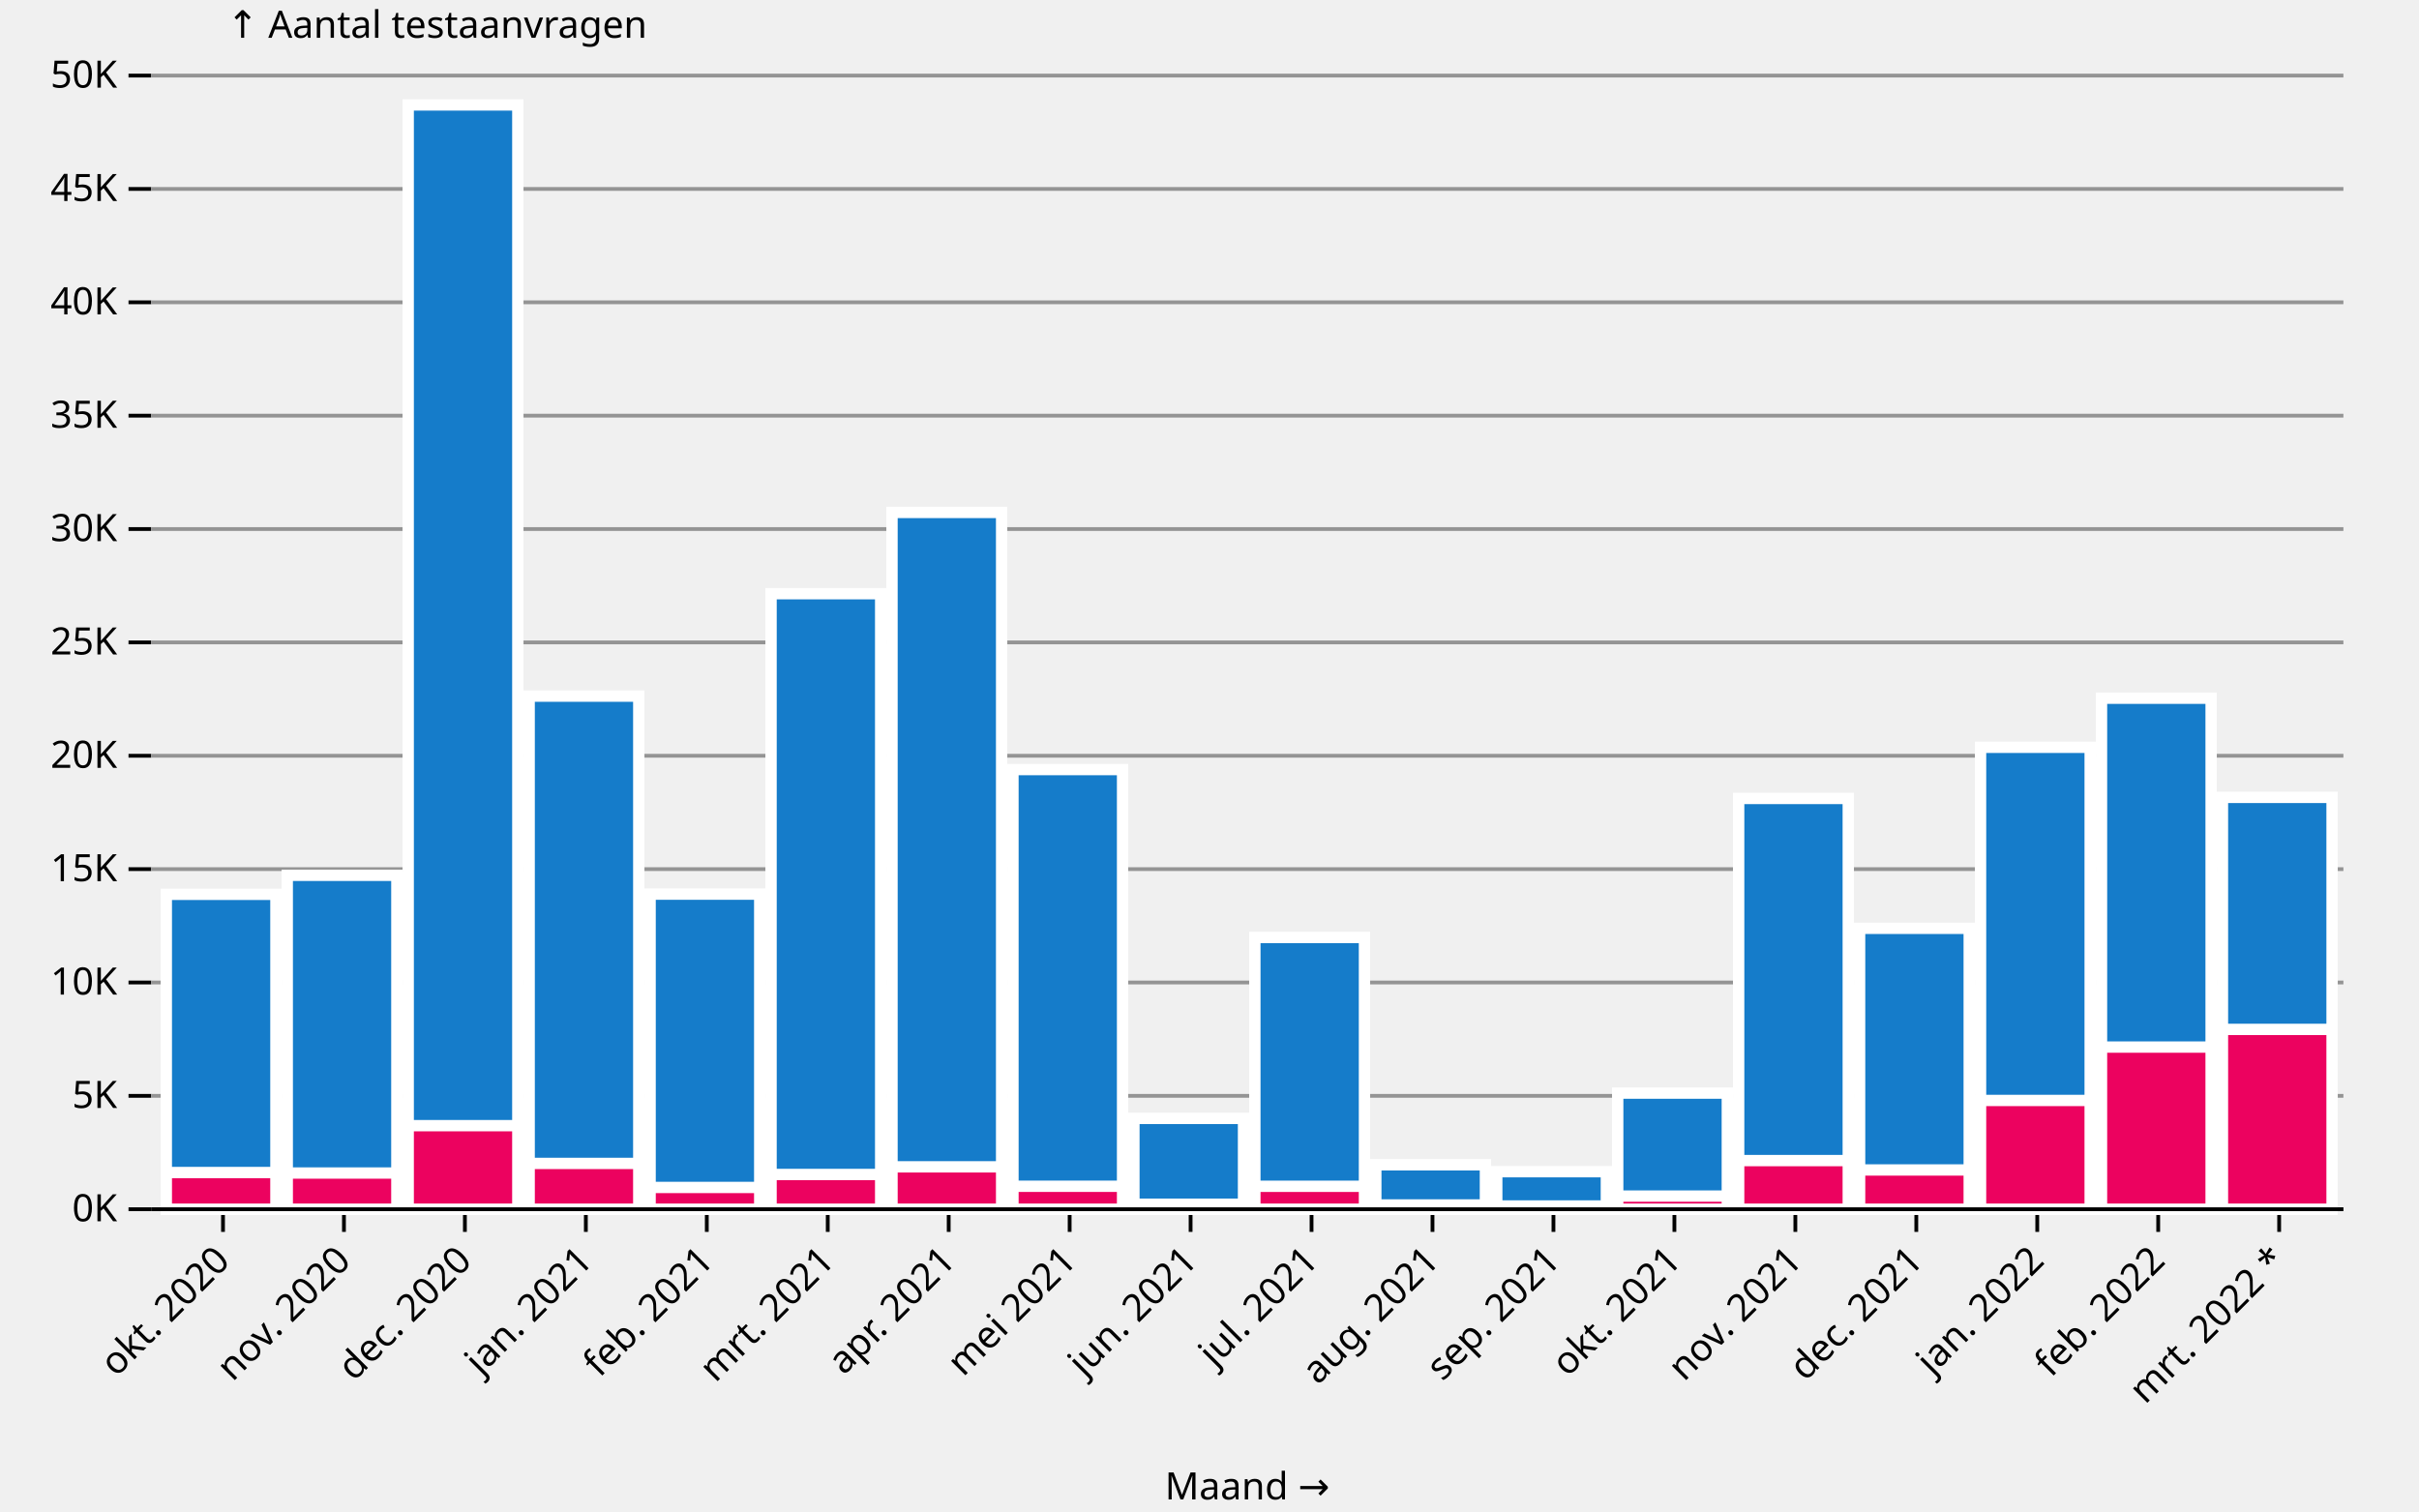
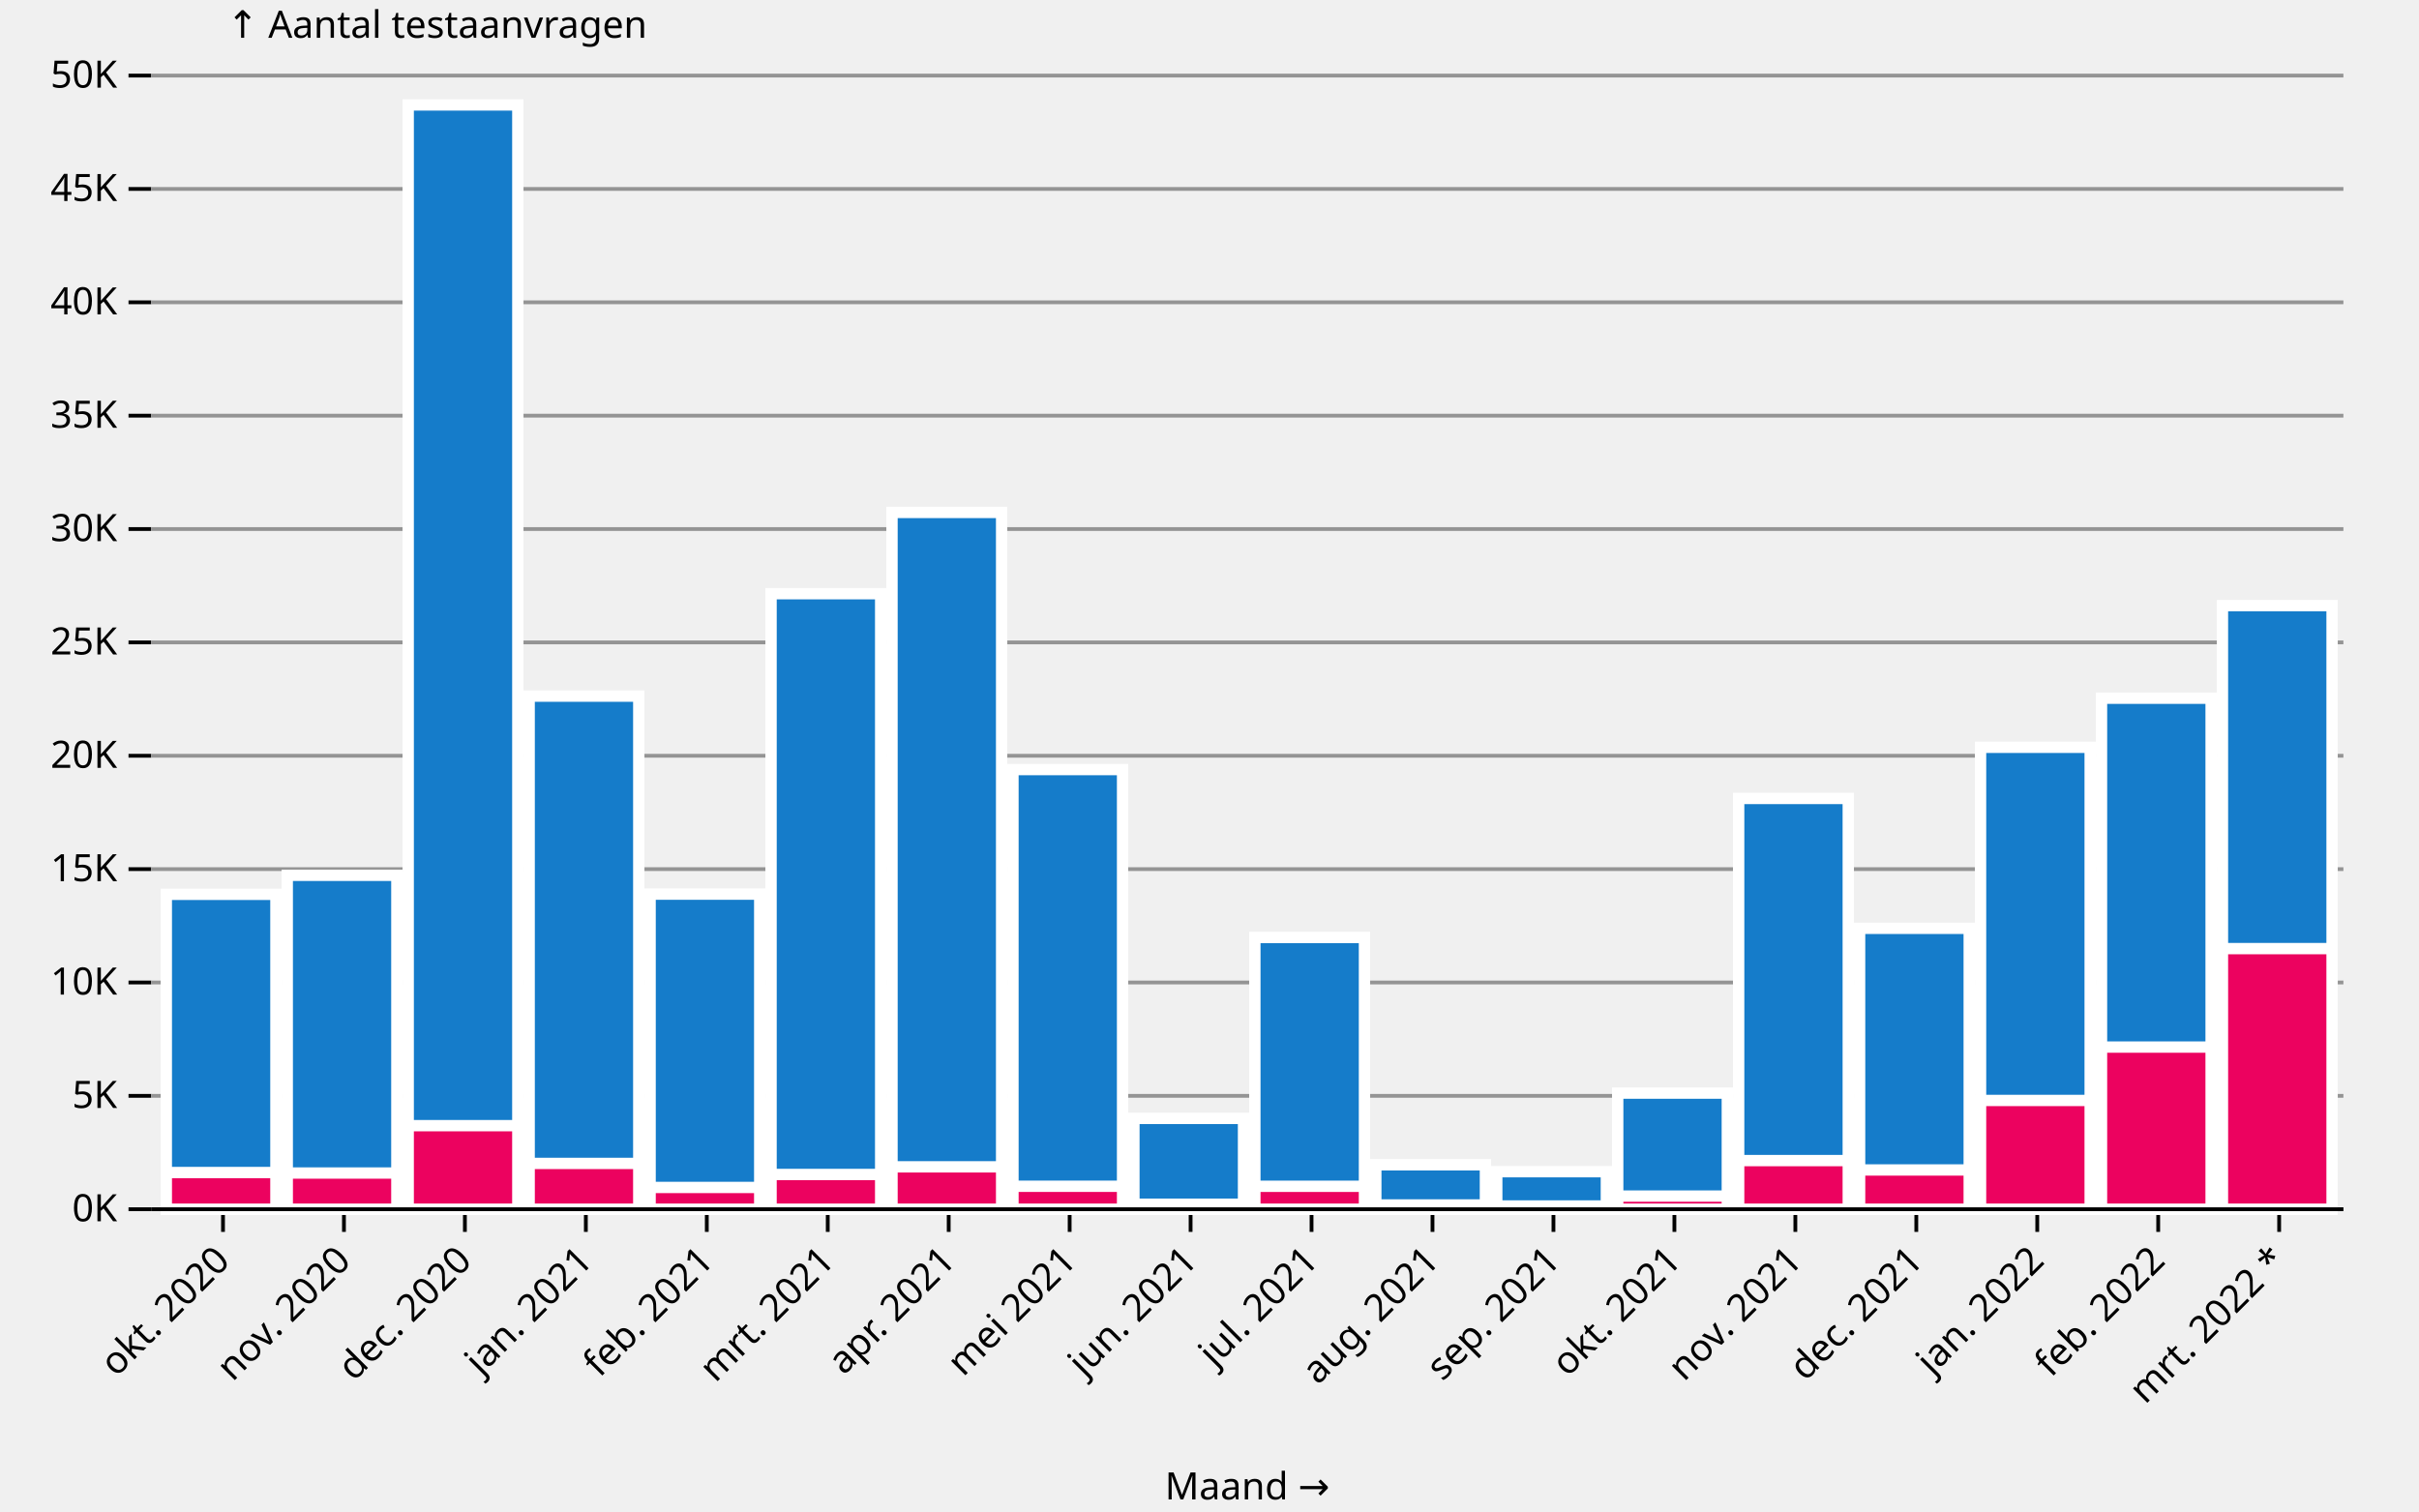
<svg xmlns="http://www.w3.org/2000/svg" class="plot-9e1b856ca2f26" fill="currentColor" font-family="system-ui, sans-serif" font-size="10" text-anchor="middle" width="640" height="400" viewBox="0 0 640 400">
  <style>
        line[stroke-opacity] {
            stroke-opacity: 1;
            stroke: #949494;
        }
</style>
  <style>
-         .plot-74cdc133420d4 {
+         .plot-9617c69392e8b {
          display: block;
          background: white;
          height: auto;
          height: intrinsic;
          max-width: 100%;
        }
-         .plot-74cdc133420d4 text,
-         .plot-74cdc133420d4 tspan {
+         .plot-9617c69392e8b text,
+         .plot-9617c69392e8b tspan {
          white-space: pre;
        }
      </style>
  <g aria-label="y-axis" aria-description="↑ Aantal testaanvragen" transform="translate(40,0)" fill="none" text-anchor="end" font-variant="tabular-nums">
    <g class="tick" opacity="1" transform="translate(0,320)">
      <line stroke="currentColor" x2="-6" />
      <line stroke="currentColor" x2="580" stroke-opacity="0.1" />
      <text fill="currentColor" x="-9" dy="0.32em">0K</text>
    </g>
    <g class="tick" opacity="1" transform="translate(0,290)">
      <line stroke="currentColor" x2="-6" />
      <line stroke="currentColor" x2="580" stroke-opacity="0.1" />
      <text fill="currentColor" x="-9" dy="0.32em">5K</text>
    </g>
    <g class="tick" opacity="1" transform="translate(0,260)">
      <line stroke="currentColor" x2="-6" />
      <line stroke="currentColor" x2="580" stroke-opacity="0.1" />
      <text fill="currentColor" x="-9" dy="0.32em">10K</text>
    </g>
    <g class="tick" opacity="1" transform="translate(0,230)">
      <line stroke="currentColor" x2="-6" />
      <line stroke="currentColor" x2="580" stroke-opacity="0.1" />
      <text fill="currentColor" x="-9" dy="0.32em">15K</text>
    </g>
    <g class="tick" opacity="1" transform="translate(0,200)">
      <line stroke="currentColor" x2="-6" />
      <line stroke="currentColor" x2="580" stroke-opacity="0.1" />
      <text fill="currentColor" x="-9" dy="0.32em">20K</text>
    </g>
    <g class="tick" opacity="1" transform="translate(0,170)">
      <line stroke="currentColor" x2="-6" />
      <line stroke="currentColor" x2="580" stroke-opacity="0.1" />
      <text fill="currentColor" x="-9" dy="0.32em">25K</text>
    </g>
    <g class="tick" opacity="1" transform="translate(0,140)">
      <line stroke="currentColor" x2="-6" />
      <line stroke="currentColor" x2="580" stroke-opacity="0.1" />
      <text fill="currentColor" x="-9" dy="0.32em">30K</text>
    </g>
    <g class="tick" opacity="1" transform="translate(0,110)">
      <line stroke="currentColor" x2="-6" />
      <line stroke="currentColor" x2="580" stroke-opacity="0.1" />
      <text fill="currentColor" x="-9" dy="0.32em">35K</text>
    </g>
    <g class="tick" opacity="1" transform="translate(0,80)">
      <line stroke="currentColor" x2="-6" />
      <line stroke="currentColor" x2="580" stroke-opacity="0.1" />
      <text fill="currentColor" x="-9" dy="0.32em">40K</text>
    </g>
    <g class="tick" opacity="1" transform="translate(0,50)">
      <line stroke="currentColor" x2="-6" />
      <line stroke="currentColor" x2="580" stroke-opacity="0.1" />
      <text fill="currentColor" x="-9" dy="0.32em">45K</text>
    </g>
    <g class="tick" opacity="1" transform="translate(0,20)">
      <line stroke="currentColor" x2="-6" />
      <line stroke="currentColor" x2="580" stroke-opacity="0.1" />
      <text fill="currentColor" x="-9" dy="0.32em">50K</text>
    </g>
    <text fill="currentColor" transform="translate(20,20)" dy="-1em" text-anchor="start">↑ Aantal testaanvragen</text>
  </g>
  <g aria-label="x-axis" aria-description="Maand →" transform="translate(0,320)" fill="none" text-anchor="middle">
    <g class="tick" opacity="1" transform="translate(59,0)">
      <line stroke="currentColor" y2="6" />
      <text fill="currentColor" dy="0.32em" transform="translate(0, 11.82843) rotate(-45)" text-anchor="end">okt. 2020</text>
    </g>
    <g class="tick" opacity="1" transform="translate(91,0)">
      <line stroke="currentColor" y2="6" />
      <text fill="currentColor" dy="0.32em" transform="translate(0, 11.82843) rotate(-45)" text-anchor="end">nov. 2020</text>
    </g>
    <g class="tick" opacity="1" transform="translate(123,0)">
      <line stroke="currentColor" y2="6" />
      <text fill="currentColor" dy="0.32em" transform="translate(0, 11.82843) rotate(-45)" text-anchor="end">dec. 2020</text>
    </g>
    <g class="tick" opacity="1" transform="translate(155,0)">
      <line stroke="currentColor" y2="6" />
      <text fill="currentColor" dy="0.32em" transform="translate(0, 11.82843) rotate(-45)" text-anchor="end">jan. 2021</text>
    </g>
    <g class="tick" opacity="1" transform="translate(187,0)">
      <line stroke="currentColor" y2="6" />
      <text fill="currentColor" dy="0.32em" transform="translate(0, 11.82843) rotate(-45)" text-anchor="end">feb. 2021</text>
    </g>
    <g class="tick" opacity="1" transform="translate(219,0)">
      <line stroke="currentColor" y2="6" />
      <text fill="currentColor" dy="0.32em" transform="translate(0, 11.82843) rotate(-45)" text-anchor="end">mrt. 2021</text>
    </g>
    <g class="tick" opacity="1" transform="translate(251,0)">
      <line stroke="currentColor" y2="6" />
      <text fill="currentColor" dy="0.32em" transform="translate(0, 11.82843) rotate(-45)" text-anchor="end">apr. 2021</text>
    </g>
    <g class="tick" opacity="1" transform="translate(283,0)">
      <line stroke="currentColor" y2="6" />
      <text fill="currentColor" dy="0.32em" transform="translate(0, 11.82843) rotate(-45)" text-anchor="end">mei 2021</text>
    </g>
    <g class="tick" opacity="1" transform="translate(315,0)">
      <line stroke="currentColor" y2="6" />
      <text fill="currentColor" dy="0.32em" transform="translate(0, 11.82843) rotate(-45)" text-anchor="end">jun. 2021</text>
    </g>
    <g class="tick" opacity="1" transform="translate(347,0)">
      <line stroke="currentColor" y2="6" />
      <text fill="currentColor" dy="0.32em" transform="translate(0, 11.82843) rotate(-45)" text-anchor="end">jul. 2021</text>
    </g>
    <g class="tick" opacity="1" transform="translate(379,0)">
      <line stroke="currentColor" y2="6" />
      <text fill="currentColor" dy="0.32em" transform="translate(0, 11.82843) rotate(-45)" text-anchor="end">aug. 2021</text>
    </g>
    <g class="tick" opacity="1" transform="translate(411,0)">
      <line stroke="currentColor" y2="6" />
      <text fill="currentColor" dy="0.32em" transform="translate(0, 11.82843) rotate(-45)" text-anchor="end">sep. 2021</text>
    </g>
    <g class="tick" opacity="1" transform="translate(443,0)">
      <line stroke="currentColor" y2="6" />
      <text fill="currentColor" dy="0.32em" transform="translate(0, 11.82843) rotate(-45)" text-anchor="end">okt. 2021</text>
    </g>
    <g class="tick" opacity="1" transform="translate(475,0)">
      <line stroke="currentColor" y2="6" />
      <text fill="currentColor" dy="0.32em" transform="translate(0, 11.82843) rotate(-45)" text-anchor="end">nov. 2021</text>
    </g>
    <g class="tick" opacity="1" transform="translate(507,0)">
      <line stroke="currentColor" y2="6" />
      <text fill="currentColor" dy="0.32em" transform="translate(0, 11.82843) rotate(-45)" text-anchor="end">dec. 2021</text>
    </g>
    <g class="tick" opacity="1" transform="translate(539,0)">
      <line stroke="currentColor" y2="6" />
      <text fill="currentColor" dy="0.32em" transform="translate(0, 11.82843) rotate(-45)" text-anchor="end">jan. 2022</text>
    </g>
    <g class="tick" opacity="1" transform="translate(571,0)">
      <line stroke="currentColor" y2="6" />
      <text fill="currentColor" dy="0.32em" transform="translate(0, 11.82843) rotate(-45)" text-anchor="end">feb. 2022</text>
    </g>
    <g class="tick" opacity="1" transform="translate(603,0)">
      <line stroke="currentColor" y2="6" />
      <text fill="currentColor" dy="0.32em" transform="translate(0, 11.82843) rotate(-45)" text-anchor="end">mrt. 2022 *</text>
    </g>
    <text fill="currentColor" transform="translate(330,80)" dy="-0.32em" text-anchor="middle">Maand →</text>
  </g>
  <g aria-label="bar" fill="#157CCA" stroke="white" stroke-width="3">
    <rect x="44" width="29" y="236.672" height="83.328" />
    <rect x="76" width="29" y="231.638" height="88.362" />
    <rect x="108" width="29" y="27.77" height="292.23" />
    <rect x="140" width="29" y="184.22" height="135.78" />
    <rect x="172" width="29" y="236.618" height="83.382" />
    <rect x="204" width="29" y="157.112" height="162.888" />
    <rect x="236" width="29" y="135.608" height="184.392" />
    <rect x="268" width="29" y="203.654" height="116.346" />
    <rect x="300" width="29" y="295.964" height="24.036" />
    <rect x="332" width="29" y="248.084" height="71.916" />
    <rect x="364" width="29" y="308.24" height="11.76" />
    <rect x="396" width="29" y="310.07" height="9.93" />
    <rect x="428" width="29" y="289.274" height="30.726" />
    <rect x="460" width="29" y="211.298" height="108.702" />
    <rect x="492" width="29" y="245.666" height="74.334" />
    <rect x="524" width="29" y="197.762" height="122.238" />
    <rect x="556" width="29" y="184.772" height="135.228" />
-     <rect x="588" width="29" y="211.016" height="108.984" />
+     <rect x="588" width="29" y="160.262" height="159.738" />
  </g>
  <g aria-label="bar" fill="#ec025f" stroke="white" stroke-width="3">
    <rect x="44" width="29" y="310.292" height="9.708" />
    <rect x="76" width="29" y="310.424" height="9.576" />
    <rect x="108" width="29" y="297.89" height="22.11" />
    <rect x="140" width="29" y="307.88" height="12.12" />
    <rect x="172" width="29" y="314.24" height="5.76" />
    <rect x="204" width="29" y="310.808" height="9.192" />
    <rect x="236" width="29" y="308.786" height="11.214" />
    <rect x="268" width="29" y="313.928" height="6.072" />
    <rect x="300" width="29" y="318.68" height="1.32" />
    <rect x="332" width="29" y="313.934" height="6.066" />
    <rect x="364" width="29" y="318.878" height="1.122" />
    <rect x="396" width="29" y="319.148" height="0.852" />
    <rect x="428" width="29" y="316.526" height="3.474" />
    <rect x="460" width="29" y="307.13" height="12.87" />
    <rect x="492" width="29" y="309.614" height="10.386" />
    <rect x="524" width="29" y="291.218" height="28.782" />
    <rect x="556" width="29" y="277.094" height="42.906" />
-     <rect x="588" width="29" y="272.414" height="47.586" />
+     <rect x="588" width="29" y="251.036" height="68.964" />
  </g>
  <g aria-label="rule" stroke="currentColor">
    <line x1="40" x2="620" y1="320" y2="320" />
  </g>
</svg>
